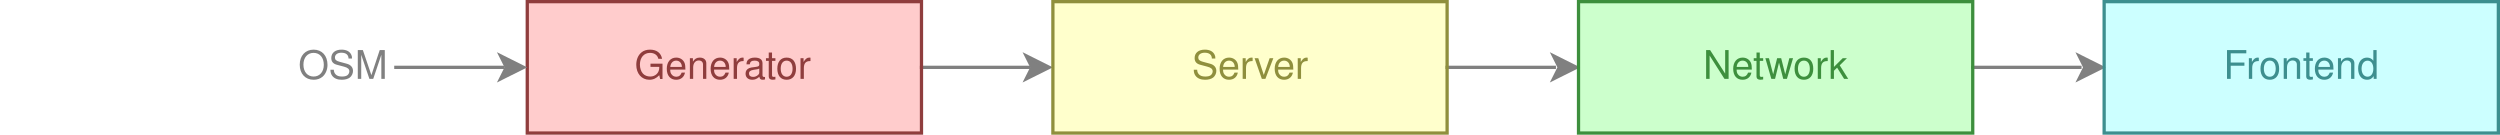
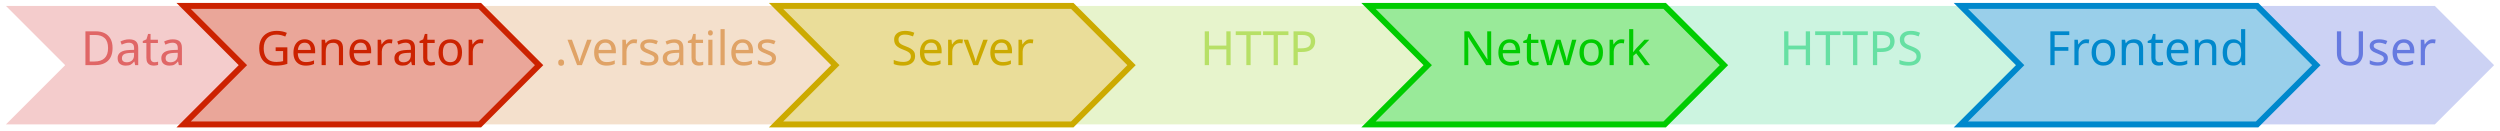
- <svg xmlns="http://www.w3.org/2000/svg" version="1.1" width="761" height="41" viewBox="-0.5 -0.5 761 41" content="&lt;mxfile host=&quot;Electron&quot; modified=&quot;2023-01-31T18:10:55.373Z&quot; agent=&quot;5.0 (Macintosh; Intel Mac OS X 10_15_7) AppleWebKit/537.36 (KHTML, like Gecko) draw.io/20.8.10 Chrome/106.0.525.199 Electron/21.3.5 Safari/537.36&quot; etag=&quot;7_pDzGCjkxKEbWWGyzmj&quot; version=&quot;20.8.10&quot; type=&quot;device&quot;&gt;&lt;diagram id=&quot;MXcaZ4LAAsib1PgDTAcb&quot; name=&quot;Seite-1&quot;&gt;7Vhtb5swEP41+diJYKDwsSGlVbUq3bKX9lPlwQW8Ghw5ztt+/QyY8hqadpnGpDZSxT322b577vFJHiE33l1xvIxuWQB0pGvBboSmI113TEP+T4F9DliOkwMhJ0EOjUtgTn6BAjWFrkkAq9pEwRgVZFkHfZYk4Isahjln2/q0BaP1XZc4hBYw9zFto99JICKFWkVc6cA1kDAqth5bKsAYF7NVKKsIB2xbgdDlCLmcMZF/xTsXaJq8IjG5n3dg9PlkHBJxjMPDHK4mhis+n3+6MG+cb+HmkZ1Z6mxiX0QMgUyAMhkXEQtZgulliU44WycBpKtq0irnfGRsKcGxBH+CEHvFJl4LJqFIxFSNwo6I+8r3Q7rUB1NZ051aOTP2hZEIvr+vGhWv1CzdMqvwWwnOnsBllPEsPmRr6U+OtPOnUrpia+6rbDx9Rde3+p0D5ox/eZzyGzKdnaWzskrEPATRk121YJrSyg6KnitgMcijygkcKBZkU685rEo3fJ5Xkis/FL/dXPcee4PpWm0liGRUqgwS4FjIFDWroc71NiIC5kucZWcrBV/ndUEorWR6sdDkXycHCxSgIPVgiajiHprKj3ylmdyHiJRHPVtkS2KKE/Dqm3iep7uuHMfcVwU3TmuC4h9AJ9h/CrMQCo+EJdDH/Qa4gF0vWWpU15Su1c1mK3NbuSYK6UeVG8LQ/pzezmI7f5dyr5T7FPqiktG/UnLfqdtClm0wq+DTCtnz7ENC9iwrF2xTyAU+fCEja2BCtt+F/HohoyOFbAxKyKgl5BXwzcnl63mH5Jt23C75Fvjw5WvqA5Ov8y7f18vXOFK+5qDka7Tk62M/gpOq19YOqdeyutVb4m31/nU5WvbA5Gi2OFpwmS9IgpPSpB2kCU27aSrx4V+ytjEwVov3oQqts/lti1EZnqjTVqdHZajKpYIwJWEiTZ4HM0lzRXxMLxQekyDIru6uMqkXUrO5vnhbHs/L4GjR/5fmd7iJvbUtvr35FcVc7X69Lzina3/K9Y4ReejybcOp19V5o17yiJRT9cmxuU7jjcRqrJMH3FonK73naLqqUZrlw2k+vXx+Rpe/AQ==&lt;/diagram&gt;&lt;/mxfile&gt;" id="svg12">
-   <g id="g11">
-     <path d="m 279.5,20 h 33.63" fill="none" stroke="#808080" stroke-miterlimit="10" pointer-events="stroke" id="path1" />
-     <path d="m 318.88,20 -7,3.5 1.75,-3.5 -1.75,-3.5 z" fill="#808080" stroke="#808080" stroke-miterlimit="10" pointer-events="all" id="path2" />
-     <rect x="160" y="0" width="120" height="40" fill-opacity="0.2" fill="#ff0000" stroke="#8f3d3d" pointer-events="all" id="rect2" style="stroke-width:1" />
-     <g transform="translate(-0.5,-0.5)" id="g2">
-       <text x="220" y="24" fill="#8f3d3d" font-family="Helvetica" font-size="12px" text-anchor="middle">Generator</text>
+ <svg xmlns="http://www.w3.org/2000/svg" version="1.1" viewBox="-2 -2 844 44">
+   <style>
+ 		#a { fill: hsla(0, 100%, 40%, 0.5); }
+ 		#b { fill: hsla(0, 100%, 40%, 0.5); }
+ 		#c { fill: hsl(10, 100%, 40%); }
+ 		#d { stroke: hsl(10, 100%, 40%); }
+ 		#e { fill: hsl(10, 100%, 40%); }
+ 		#f { fill: hsla(30, 100%, 40%, 0.5); }
+ 		#g { fill: hsla(30, 100%, 40%, 0.5); }
+ 		#h { fill: hsl(50, 100%, 40%); }
+ 		#i { stroke: hsl(50, 100%, 40%); }
+ 		#j { fill: hsl(50, 100%, 40%); }
+ 		#k { fill: hsla(80, 100%, 40%, 0.5); }
+ 		#l { fill: hsla(80, 100%, 40%, 0.5); }
+ 		#m { fill: hsl(120, 100%, 40%); }
+ 		#n { stroke: hsl(120, 100%, 40%); }
+ 		#o { fill: hsl(120, 100%, 40%); }
+ 		#p { fill: hsla(150, 100%, 40%, 0.5); }
+ 		#q { fill: hsla(150, 100%, 40%, 0.5); }
+ 		#r { fill: hsl(200, 100%, 40%); }
+ 		#s { stroke: hsl(200, 100%, 40%); }
+ 		#t { fill: hsl(200, 100%, 40%); }
+ 		#u { fill: hsla(230, 100%, 40%, 0.5); }
+ 		#v { fill: hsla(230, 100%, 40%, 0.5); }
+ 
+ 		@media (prefers-color-scheme: dark) {
+ 			#a { fill: hsla(0, 100%, 60%, 0.5); }
+ 			#b { fill: hsla(0, 100%, 60%, 0.5); }
+ 			#c { fill: hsl(10, 100%, 60%); }
+ 			#d { stroke: hsl(10, 100%, 60%); }
+ 			#e { fill: hsl(10, 100%, 60%); }
+ 			#f { fill: hsla(30, 100%, 60%, 0.5); }
+ 			#g { fill: hsla(30, 100%, 60%, 0.5); }
+ 			#h { fill: hsl(50, 100%, 60%); }
+ 			#i { stroke: hsl(50, 100%, 60%); }
+ 			#j { fill: hsl(50, 100%, 60%); }
+ 			#k { fill: hsla(80, 100%, 60%, 0.5); }
+ 			#l { fill: hsla(80, 100%, 60%, 0.5); }
+ 			#m { fill: hsl(120, 100%, 60%); }
+ 			#n { stroke: hsl(120, 100%, 60%); }
+ 			#o { fill: hsl(120, 100%, 60%); }
+ 			#p { fill: hsla(150, 100%, 60%, 0.5); }
+ 			#q { fill: hsla(150, 100%, 60%, 0.5); }
+ 			#r { fill: hsl(200, 100%, 60%); }
+ 			#s { stroke: hsl(200, 100%, 60%); }
+ 			#t { fill: hsl(200, 100%, 60%); }
+ 			#u { fill: hsla(230, 100%, 60%, 0.5); }
+ 			#v { fill: hsla(230, 100%, 60%, 0.5); }
+ 		}
+ 	</style>
+   <g>
+     <g>
+       <path d="M0,0L20,20L0,40L60,40L80,20L60,0z" style="fill-opacity: 0.4;" id="a" />
+       <path d="M60,0L80,20L60,40L160,40L180,20L160,0z" style="fill-opacity: 0.4;" id="c" />
+       <path d="M160,0L180,20L160,40L260,40L280,20L260,0z" style="fill-opacity: 0.4;" id="f" />
+       <path d="M260,0L280,20L260,40L360,40L380,20L360,0z" style="fill-opacity: 0.4;" id="h" />
+       <path d="M360,0L380,20L360,40L460,40L480,20L460,0z" style="fill-opacity: 0.4;" id="k" />
+       <path d="M460,0L480,20L460,40L560,40L580,20L560,0z" style="fill-opacity: 0.4;" id="m" />
+       <path d="M560,0L580,20L560,40L660,40L680,20L660,0z" style="fill-opacity: 0.4;" id="p" />
+       <path d="M660,0L680,20L660,40L760,40L780,20L760,0z" style="fill-opacity: 0.4;" id="r" />
+       <path d="M760,0L780,20L760,40L820,40L840,20L820,0z" style="fill-opacity: 0.4;" id="u" />
    </g>
-     <path d="m 439.5,20 h 33.63" fill="none" stroke="#808080" stroke-miterlimit="10" pointer-events="stroke" id="path5" />
-     <path d="m 479.378,20 -7,3.5 1.75,-3.5 -1.75,-3.5 z" fill="#808080" stroke="#808080" stroke-miterlimit="10" pointer-events="all" id="path6" />
-     <rect x="320" y="0" width="120" height="40" fill-opacity="0.2" fill="#ffff00" stroke="#8f8f3d" pointer-events="all" id="rect6" />
-     <g transform="translate(-160.002,-0.5)" id="g6">
-       <text x="540" y="24" fill="#8f8f3d" font-family="Helvetica" font-size="12px" text-anchor="middle">Server</text>
+     <g>
+       <path d="M60,0L80,20L60,40L160,40L180,20L160,0z" style="fill: none; stroke-width: 2px;" id="d" />
+       <path d="M260,0L280,20L260,40L360,40L380,20L360,0z" style="fill: none; stroke-width: 2px;" id="i" />
+       <path d="M460,0L480,20L460,40L560,40L580,20L560,0z" style="fill: none; stroke-width: 2px;" id="n" />
+       <path d="M660,0L680,20L660,40L760,40L780,20L760,0z" style="fill: none; stroke-width: 2px;" id="s" />
    </g>
-     <path d="m 599.5,20 h 33.63" fill="none" stroke="#808080" stroke-miterlimit="10" pointer-events="stroke" id="path7" />
-     <path d="m 639.378,20 -7,3.5 1.75,-3.5 -1.75,-3.5 z" fill="#808080" stroke="#808080" stroke-miterlimit="10" pointer-events="all" id="path8" />
-     <rect x="480" y="0" width="120" height="40" fill-opacity="0.2" fill="#80ff00" stroke="#668f3d" pointer-events="all" id="rect8" style="fill:#00ff00;fill-opacity:0.2;stroke:#3d8f3d;stroke-opacity:1" />
-     <g transform="translate(-160.002,-0.5)" id="g8">
-       <text x="700" y="24" fill="#3d8f3d" font-family="Helvetica" font-size="12px" text-anchor="middle">Network</text>
+     <g>
+       <text x="43" y="20" style="font-family: sans-serif; font-size: 16px; stroke: none;" id="b" alignment-baseline="central" text-anchor="middle">Data</text>
+       <text x="123" y="20" style="font-family: sans-serif; font-size: 16px; stroke: none;" id="e" alignment-baseline="central" text-anchor="middle">Generator</text>
+       <text x="223" y="20" style="font-family: sans-serif; font-size: 16px; stroke: none;" id="g" alignment-baseline="central" text-anchor="middle">.versatiles</text>
+       <text x="323" y="20" style="font-family: sans-serif; font-size: 16px; stroke: none;" id="j" alignment-baseline="central" text-anchor="middle">Server</text>
+       <text x="423" y="20" style="font-family: sans-serif; font-size: 16px; stroke: none;" id="l" alignment-baseline="central" text-anchor="middle">HTTP</text>
+       <text x="523" y="20" style="font-family: sans-serif; font-size: 16px; stroke: none;" id="o" alignment-baseline="central" text-anchor="middle">Network</text>
+       <text x="623" y="20" style="font-family: sans-serif; font-size: 16px; stroke: none;" id="q" alignment-baseline="central" text-anchor="middle">HTTPS</text>
+       <text x="723" y="20" style="font-family: sans-serif; font-size: 16px; stroke: none;" id="t" alignment-baseline="central" text-anchor="middle">Frontend</text>
+       <text x="803" y="20" style="font-family: sans-serif; font-size: 16px; stroke: none;" id="v" alignment-baseline="central" text-anchor="middle">User</text>
    </g>
-     <rect x="640" y="0" width="120" height="40" fill-opacity="0.2" fill="#00ff00" stroke="#3d8f3d" pointer-events="all" id="rect9" style="fill:#00ffff;fill-opacity:0.2;stroke:#3d8f8f;stroke-opacity:1" />
-     <g transform="translate(-160,-0.5)" id="g9">
-       <text x="860" y="24" fill="#3d8f8f" font-family="Helvetica" font-size="12px" text-anchor="middle">Frontend</text>
-     </g>
-     <rect x="0" y="0" width="120" height="40" fill="none" stroke="none" pointer-events="all" id="rect10" />
-     <g transform="translate(-0.5,-0.5)" id="g10">
-       <text x="118" y="24" fill="#808080" font-family="Helvetica" font-size="12px" text-anchor="end" id="text10">OSM</text>
-     </g>
-     <path d="m 119.5,20 h 33.63" fill="none" stroke="#808080" stroke-miterlimit="10" pointer-events="stroke" id="path10" />
-     <path d="m 158.88,20 -7,3.5 1.75,-3.5 -1.75,-3.5 z" fill="#808080" stroke="#808080" stroke-miterlimit="10" pointer-events="all" id="path11" />
  </g>
</svg>
